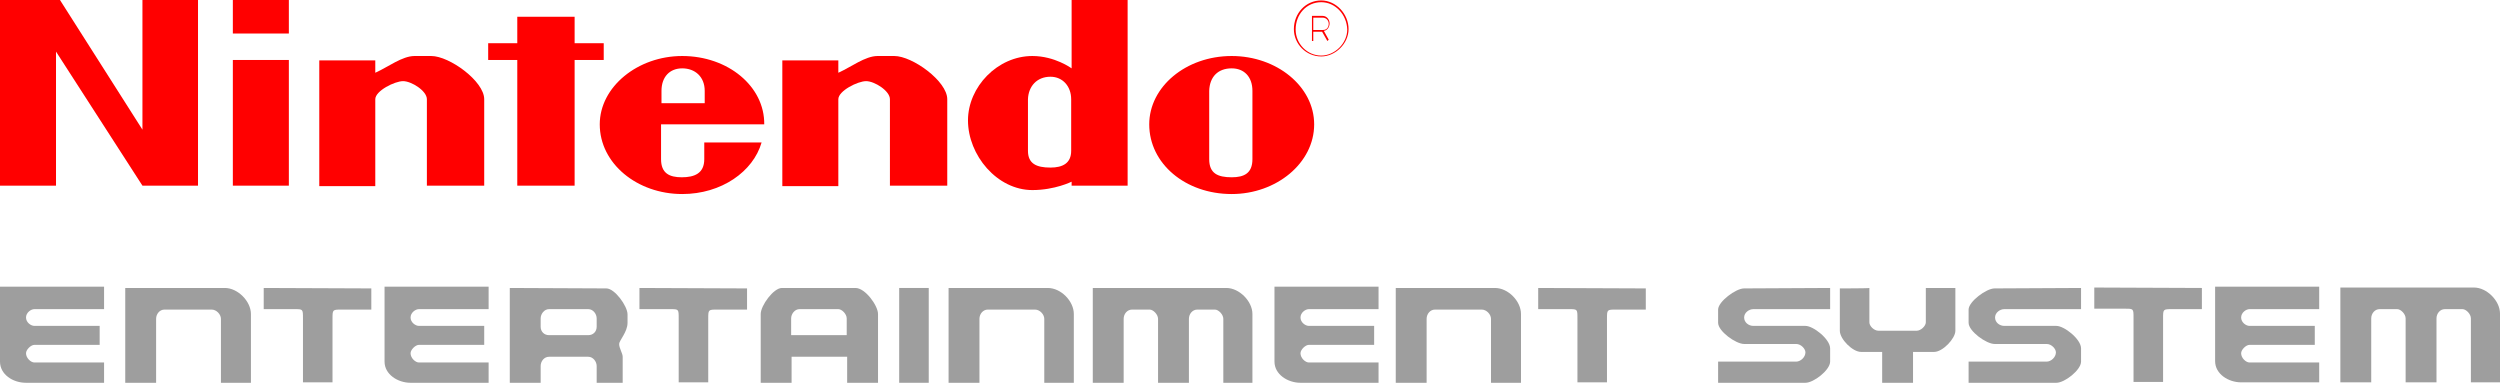
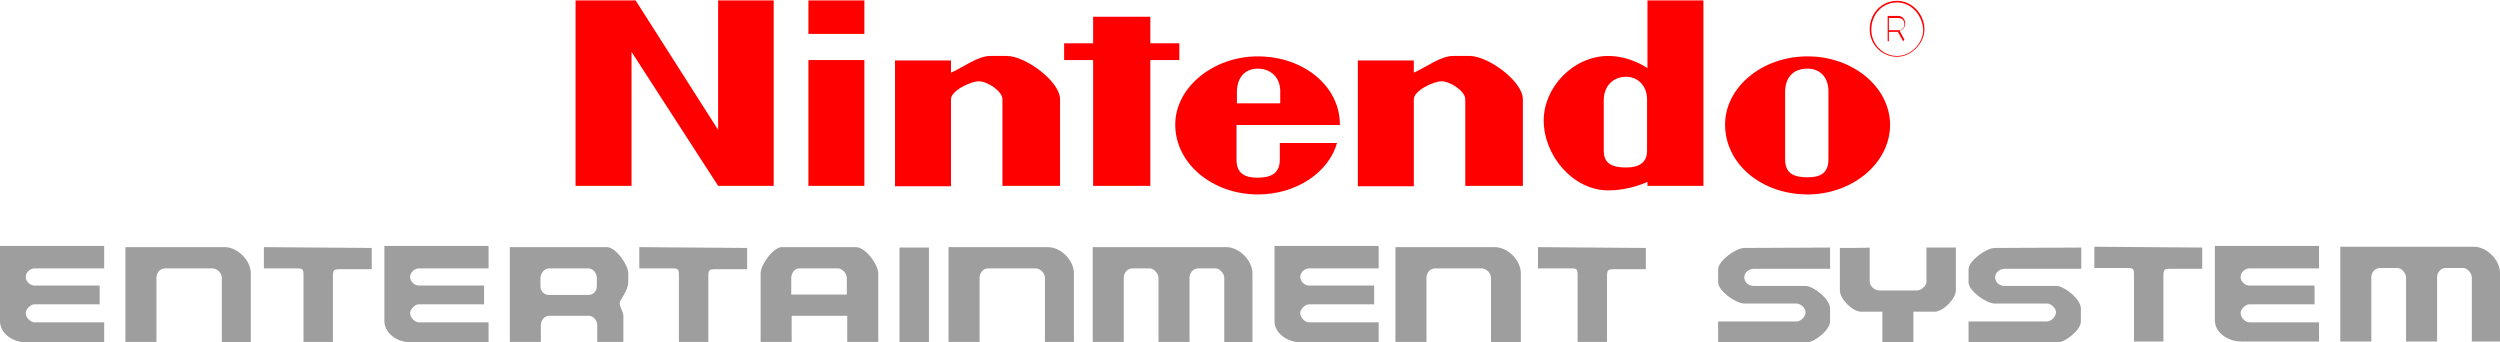
- <svg xmlns="http://www.w3.org/2000/svg" version="1.1" id="Ebene_1" x="0px" y="0px" viewBox="0 0 566.9 86.8" enable-background="new 0 0 566.9 86.8" xml:space="preserve">
+ <svg xmlns="http://www.w3.org/2000/svg" version="1.1" id="Ebene_1" x="0px" y="0px" viewBox="0 349.1 612 83.7" enable-background="new 0 349.1 612 83.7" xml:space="preserve">
  <g>
-     <path fill="#FF0000" d="M44.9,42.1V0H32.3v29.4L13.6,0H0v42.1h12.7V11.7l19.6,30.4H44.9z" />
-     <path fill="#FF0000" d="M65.5,42.1V13.6H52.8v28.5L65.5,42.1L65.5,42.1z" />
-     <path fill="#FF0000" d="M65.5,7.6V0H52.8v7.6H65.5z" />
-     <path fill="#FF0000" d="M109.8,42.1V22.5c0-4.1-7.9-9.8-12-9.8H94c-2.8,0-6,2.5-8.9,3.8v-2.8H72.4v28.5h12.7V22.5   c0-1.9,4.4-4.1,6.3-4.1c1.9,0,5.4,2.2,5.4,4.1v19.6L109.8,42.1L109.8,42.1z" />
+     <path fill="#FF0000" d="M189.4,394.6v-45.4h-13.6v31.7l-20.2-31.7h-14.7v45.4h13.7v-32.8l21.2,32.8H189.4z" />
+     <path fill="#FF0000" d="M211.6,394.6v-30.8h-13.7v30.8H211.6L211.6,394.6z" />
+     <path fill="#FF0000" d="M211.6,357.4v-8.2h-13.7v8.2H211.6z" />
+     <path fill="#FF0000" d="M259.5,394.6v-21.2c0-4.4-8.5-10.6-13-10.6h-4.1c-3,0-6.5,2.7-9.6,4.1v-3h-13.7v30.8h13.7v-21.3   c0-2.1,4.8-4.4,6.8-4.4c2.1,0,5.8,2.4,5.8,4.4v21.2H259.5L259.5,394.6z" />
    <g id="_x33_162_1_">
-       <path fill="#FF0000" d="M214.8,42.1V22.5c0-4.1-7.9-9.8-12-9.8H199c-2.8,0-6,2.5-8.9,3.8v-2.8h-12.7v28.5h12.7V22.5    c0-1.9,4.4-4.1,6.3-4.1c1.9,0,5.4,2.2,5.4,4.1v19.6H214.8z" />
+       <path fill="#FF0000" d="M372.8,394.6v-21.2c0-4.4-8.5-10.6-13-10.6h-4.1c-3,0-6.5,2.7-9.6,4.1v-3h-13.7v30.8h13.7v-21.3    c0-2.1,4.8-4.4,6.8-4.4c2.1,0,5.8,2.4,5.8,4.4v21.2H372.8z" />
    </g>
-     <path fill="#FF0000" d="M130.3,42.1V13.6h6.6V9.8h-6.6v-6h-13v6h-6.6v3.8h6.6v28.5L130.3,42.1L130.3,42.1z" />
-     <path fill="#FF0000" d="M154.7,12.7c-10.1,0-18.7,7-18.7,15.5c0,8.9,8.5,15.8,18.7,15.8c8.9,0,16.1-5.1,18-11.7h-13v3.8   c0,3.2-2.2,4.1-5.1,4.1c-2.8,0-4.7-0.9-4.7-4.1v-7.9h23.4C173.4,19.6,165.1,12.7,154.7,12.7z M154.7,15.5c2.9,0,5.1,1.9,5.1,5.1   v2.8H150v-2.8C150,17.4,151.9,15.5,154.7,15.5z" />
-     <path fill="#FF0000" d="M279.3,12.7c-10.4,0-18.7,7-18.7,15.5c0,8.9,8.2,15.8,18.7,15.8c10.1,0,18.7-7,18.7-15.8   C298,19.6,289.5,12.7,279.3,12.7z M279.3,15.5c2.8,0,4.7,1.9,4.7,5.1v15.5c0,3.2-1.9,4.1-4.7,4.1c-3.2,0-5.1-0.9-5.1-4.1V20.6   C274.3,17.4,276.2,15.5,279.3,15.5z" />
-     <path fill="#FF0000" d="M243,0v15.5c0,0-3.8-2.8-8.9-2.8c-7.9,0-14.6,7-14.6,14.6c0,7.9,6.6,15.8,14.6,15.8c5.1,0,8.9-1.9,8.9-1.9   v0.9h12.7V0H243z M238.2,17.4c2.8,0,4.7,2.2,4.7,5.1v11.7c0,2.8-1.9,3.8-4.7,3.8c-3.2,0-5.1-0.9-5.1-3.8V22.5   C233.2,19.6,235.1,17.4,238.2,17.4z" />
-     <path fill="#FF0000" d="M299.6,12.8c-3.4,0-6.2-2.8-6.2-6.2c0-3.6,2.7-6.5,6.2-6.5c3.3,0,6.2,3,6.2,6.5   C305.8,9.9,302.8,12.8,299.6,12.8z M299.6,0.5c-3.3,0-5.8,2.7-5.8,6.2c0,3.2,2.6,5.9,5.8,5.9c3.1,0,5.9-2.8,5.9-5.9   C305.4,3.3,302.8,0.5,299.6,0.5z M301,9.3l-1.2-2.1h-2v2.1h-0.3V3.6h2.4c1,0,1.6,0.9,1.6,1.7c0,0.8-0.5,1.6-1.3,1.7l1.1,2L301,9.3z    M297.9,6.8h2.1c0.9,0,1.3-0.7,1.3-1.4S300.8,4,299.9,4h-2.1V6.8z" />
-     <path fill="#9e9e9e" d="M56.9,86.8V71.2c0-2.9-3-5.9-5.9-5.9H28.4v21.5h7V72.3c0-1.1,0.8-2.1,1.9-2.1H48c1.1,0,2.1,1.1,2.1,2.1   v14.5C50.2,86.8,56.9,86.8,56.9,86.8z" />
+     <path fill="#FF0000" d="M281.6,394.6v-30.8h7.1v-4.1h-7.1v-6.5h-14v6.5h-7.1v4.1h7.1v30.8H281.6L281.6,394.6z" />
+     <path fill="#FF0000" d="M307.9,362.9c-10.9,0-20.2,7.6-20.2,16.7c0,9.6,9.2,17.1,20.2,17.1c9.6,0,17.4-5.5,19.4-12.6h-14v4.1   c0,3.5-2.4,4.4-5.5,4.4c-3,0-5.1-1-5.1-4.4v-8.5H328C328.1,370.3,319.2,362.9,307.9,362.9z M307.9,365.9c3.1,0,5.5,2.1,5.5,5.5v3   h-10.6v-3C302.9,367.9,304.9,365.9,307.9,365.9z" />
+     <path fill="#FF0000" d="M442.5,362.9c-11.2,0-20.2,7.6-20.2,16.7c0,9.6,8.9,17.1,20.2,17.1c10.9,0,20.2-7.6,20.2-17.1   C462.6,370.3,453.5,362.9,442.5,362.9z M442.5,365.9c3,0,5.1,2.1,5.1,5.5v16.7c0,3.5-2.1,4.4-5.1,4.4c-3.5,0-5.5-1-5.5-4.4v-16.7   C437.1,367.9,439.1,365.9,442.5,365.9z" />
+     <path fill="#FF0000" d="M403.3,349.1v16.7c0,0-4.1-3-9.6-3c-8.5,0-15.8,7.6-15.8,15.8c0,8.5,7.1,17.1,15.8,17.1   c5.5,0,9.6-2.1,9.6-2.1v1H417v-45.4H403.3z M398.1,367.9c3,0,5.1,2.4,5.1,5.5v12.6c0,3-2.1,4.1-5.1,4.1c-3.5,0-5.5-1-5.5-4.1v-12.6   C392.7,370.3,394.7,367.9,398.1,367.9z" />
+     <path fill="#FF0000" d="M464.4,363c-3.7,0-6.7-3-6.7-6.7c0-3.9,2.9-7,6.7-7c3.6,0,6.7,3.2,6.7,7C471.1,359.8,467.8,363,464.4,363z    M464.4,349.7c-3.6,0-6.3,2.9-6.3,6.7c0,3.5,2.8,6.4,6.3,6.4c3.3,0,6.4-3,6.4-6.4C470.6,352.7,467.8,349.7,464.4,349.7z    M465.9,359.2l-1.3-2.3h-2.2v2.3h-0.3V353h2.6c1.1,0,1.7,1,1.7,1.8s-0.5,1.7-1.4,1.8l1.2,2.2L465.9,359.2z M462.5,356.5h2.3   c1,0,1.4-0.8,1.4-1.5c0-0.8-0.5-1.5-1.5-1.5h-2.3v3H462.5z" />
+     <path fill="#9E9E9E" d="M61.4,432.9V416c0-3.1-3.2-6.4-6.4-6.4H30.7v23.2h7.6v-15.7c0-1.2,0.9-2.3,2.1-2.3h11.6   c1.2,0,2.3,1.2,2.3,2.3v15.7C54.2,432.9,61.4,432.9,61.4,432.9z" />
    <g id="_x32_399_1_">
-       <path fill="#9e9e9e" d="M243.5,86.8V71.2c0-2.9-2.9-5.9-5.9-5.9h-22.5v21.5h7V72.3c0-1.1,0.8-2.1,1.9-2.1h10.7    c1.1,0,2.1,1.1,2.1,2.1v14.5C236.8,86.8,243.5,86.8,243.5,86.8z" />
+       <path fill="#9E9E9E" d="M262.9,432.9V416c0-3.1-3.1-6.4-6.4-6.4h-24.3v23.2h7.6v-15.7c0-1.2,0.9-2.3,2.1-2.3h11.6    c1.2,0,2.3,1.2,2.3,2.3v15.7H262.9z" />
    </g>
-     <path fill="#9e9e9e" d="M344.9,86.8V71.2c0-2.9-2.9-5.9-5.9-5.9h-22.5v21.5h7V72.3c0-1.1,0.8-2.1,1.9-2.1H336   c1.1,0,2.1,1.1,2.1,2.1v14.5C338.2,86.8,344.9,86.8,344.9,86.8z" />
-     <path fill="#9e9e9e" d="M284,86.8V71.2c0-2.9-3-5.9-5.9-5.9h-30.3v21.5h7V72.3c0-1.1,0.8-2.1,1.9-2.1h4c0.8,0,1.9,1.1,1.9,2.1v14.5   h7V72.3c0-1.1,0.8-2.1,1.9-2.1h4c0.8,0,1.9,1.1,1.9,2.1v14.5C277.3,86.8,284,86.8,284,86.8z" />
-     <path fill="#9e9e9e" d="M23.6,86.8H5.9c-3,0-5.9-1.9-5.9-4.8V65h23.6v5.1H7.8c-0.8,0-1.9,0.8-1.9,1.9s1.1,1.9,1.9,1.9h14.8v4.3H7.8   c-0.8,0-1.9,1.1-1.9,1.9c0,1.1,1.1,2.1,1.9,2.1h15.8C23.6,82.2,23.6,86.8,23.6,86.8z" />
-     <path fill="#9e9e9e" d="M110.8,86.8H93.1c-2.9,0-5.9-1.9-5.9-4.8V65h23.6v5.1H95c-0.8,0-1.9,0.8-1.9,1.9s1.1,1.9,1.9,1.9h14.8v4.3   H95c-0.8,0-1.9,1.1-1.9,1.9c0,1.1,1.1,2.1,1.9,2.1h15.8L110.8,86.8L110.8,86.8z" />
-     <path fill="#9e9e9e" d="M312.6,86.8h-17.7c-2.9,0-5.9-1.9-5.9-4.8V65h23.6v5.1h-15.8c-0.8,0-1.9,0.8-1.9,1.9s1.1,1.9,1.9,1.9h14.8   v4.3h-14.8c-0.8,0-1.9,1.1-1.9,1.9c0,1.1,1.1,2.1,1.9,2.1h15.8V86.8z" />
-     <path fill="#9e9e9e" d="M59.8,65.3v4.8h7c1.9,0,1.9,0,1.9,2.1v14.5h6.7V72.3c0-2.1,0-2.1,2.1-2.1h6.7v-4.8L59.8,65.3L59.8,65.3z" />
-     <path fill="#9e9e9e" d="M145,65.3v4.8h7c1.9,0,1.9,0,1.9,2.1v14.5h6.7V72.3c0-2.1,0-2.1,2.1-2.1h6.7v-4.8L145,65.3L145,65.3   L145,65.3z" />
-     <path fill="#9e9e9e" d="M348.8,65.3v4.8h7c1.9,0,1.9,0,1.9,2.1v14.5h6.7V72.3c0-2.1,0-2.1,2.1-2.1h6.7v-4.8L348.8,65.3L348.8,65.3   L348.8,65.3z" />
-     <path fill="#9e9e9e" d="M115.6,65.3v21.5h7V83c0-1.1,0.8-2.1,1.9-2.1h8.9c1.1,0,1.9,1.1,1.9,2.1v3.8h5.9v-5.9   c0-0.8-0.8-1.9-0.8-2.9c0-0.8,1.9-2.7,1.9-4.8v-1.9c0-1.9-2.9-5.9-4.8-5.9L115.6,65.3L115.6,65.3z M124.5,70.1h8.9   c1.1,0,1.9,1.1,1.9,2.1v1.9c0,1.1-0.8,1.9-1.9,1.9h-8.9c-1.1,0-1.9-0.8-1.9-1.9v-1.9C122.6,71.2,123.4,70.1,124.5,70.1z" />
-     <path fill="#9e9e9e" d="M177.3,65.3c-1.9,0-4.8,4-4.8,5.9v15.6h7v-5.9h12.6v5.9h7V71.2c0-1.9-2.9-5.9-5.1-5.9L177.3,65.3   L177.3,65.3z M181.3,70.1h8.8c0.8,0,1.9,1.1,1.9,2.1V76h-12.6v-3.8C179.4,71.2,180.2,70.1,181.3,70.1z" />
-     <path fill="#9e9e9e" d="M210.6,86.8V65.3h-6.7v21.5H210.6z" />
+     <path fill="#9E9E9E" d="M372.3,432.9V416c0-3.1-3.1-6.4-6.4-6.4h-24.3v23.2h7.6v-15.7c0-1.2,0.9-2.3,2.1-2.3h11.4   c1.2,0,2.3,1.2,2.3,2.3v15.7C365.1,432.9,372.3,432.9,372.3,432.9z" />
+     <path fill="#9E9E9E" d="M306.6,432.9V416c0-3.1-3.2-6.4-6.4-6.4h-32.7v23.2h7.6v-15.7c0-1.2,0.9-2.3,2.1-2.3h4.3   c0.9,0,2.1,1.2,2.1,2.3v15.7h7.6v-15.7c0-1.2,0.9-2.3,2.1-2.3h4.3c0.9,0,2.1,1.2,2.1,2.3v15.7C299.4,432.9,306.6,432.9,306.6,432.9   z" />
+     <path fill="#9E9E9E" d="M25.5,432.9H6.4c-3.2,0-6.4-2.1-6.4-5.2v-18.4h25.5v5.5H8.4c-0.9,0-2.1,0.9-2.1,2.1c0,1.2,1.2,2.1,2.1,2.1   h16v4.6h-16c-0.9,0-2.1,1.2-2.1,2.1c0,1.2,1.2,2.3,2.1,2.3h17.1C25.5,427.9,25.5,432.9,25.5,432.9z" />
+     <path fill="#9E9E9E" d="M119.6,432.9h-19.1c-3.1,0-6.4-2.1-6.4-5.2v-18.4h25.5v5.5h-17.1c-0.9,0-2.1,0.9-2.1,2.1   c0,1.2,1.2,2.1,2.1,2.1h16v4.6h-16c-0.9,0-2.1,1.2-2.1,2.1c0,1.2,1.2,2.3,2.1,2.3h17.1V432.9L119.6,432.9z" />
+     <path fill="#9E9E9E" d="M337.5,432.9h-19.1c-3.1,0-6.4-2.1-6.4-5.2v-18.4h25.5v5.5h-17.1c-0.9,0-2.1,0.9-2.1,2.1   c0,1.2,1.2,2.1,2.1,2.1h16v4.6h-16c-0.9,0-2.1,1.2-2.1,2.1c0,1.2,1.2,2.3,2.1,2.3h17.1V432.9z" />
+     <path fill="#9E9E9E" d="M64.6,409.6v5.2h7.6c2.1,0,2.1,0,2.1,2.3v15.7h7.2v-15.5c0-2.3,0-2.3,2.3-2.3h7.2v-5.2L64.6,409.6   L64.6,409.6z" />
+     <path fill="#9E9E9E" d="M156.5,409.6v5.2h7.6c2.1,0,2.1,0,2.1,2.3v15.7h7.2v-15.5c0-2.3,0-2.3,2.3-2.3h7.2v-5.2L156.5,409.6   L156.5,409.6L156.5,409.6z" />
+     <path fill="#9E9E9E" d="M376.5,409.6v5.2h7.6c2.1,0,2.1,0,2.1,2.3v15.7h7.2v-15.5c0-2.3,0-2.3,2.3-2.3h7.2v-5.2L376.5,409.6   L376.5,409.6L376.5,409.6z" />
+     <path fill="#9E9E9E" d="M124.8,409.6v23.2h7.6v-4.1c0-1.2,0.9-2.3,2.1-2.3h9.6c1.2,0,2.1,1.2,2.1,2.3v4.1h6.4v-6.4   c0-0.9-0.9-2.1-0.9-3.1c0-0.9,2.1-2.9,2.1-5.2v-2.1c0-2.1-3.1-6.4-5.2-6.4L124.8,409.6L124.8,409.6z M134.4,414.8h9.6   c1.2,0,2.1,1.2,2.1,2.3v2.1c0,1.2-0.9,2.1-2.1,2.1h-9.6c-1.2,0-2.1-0.9-2.1-2.1v-2.1C132.4,416,133.2,414.8,134.4,414.8z" />
+     <path fill="#9E9E9E" d="M191.4,409.6c-2.1,0-5.2,4.3-5.2,6.4v16.8h7.6v-6.4h13.6v6.4h7.6V416c0-2.1-3.1-6.4-5.5-6.4H191.4   L191.4,409.6z M195.7,414.8h9.5c0.9,0,2.1,1.2,2.1,2.3v4.1h-13.6v-4.1C193.7,416,194.5,414.8,195.7,414.8z" />
+     <path fill="#9E9E9E" d="M227.4,432.9v-23.2h-7.2v23.2H227.4z" />
    <g id="_x33_177_1_">
-       <path fill="#9e9e9e" d="M566.9,86.7V71.1c0-2.9-3-5.9-5.9-5.9h-30.3v21.5h7V72.2c0-1.1,0.8-2.1,1.9-2.1h4c0.8,0,1.9,1.1,1.9,2.1    v14.5h7V72.2c0-1.1,0.8-2.1,1.9-2.1h4c0.8,0,1.9,1.1,1.9,2.1v14.5L566.9,86.7L566.9,86.7z" />
+       <path fill="#9E9E9E" d="M612,432.7v-16.8c0-3.1-3.2-6.4-6.4-6.4h-32.7v23.2h7.6v-15.7c0-1.2,0.9-2.3,2.1-2.3h4.3    c0.9,0,2.1,1.2,2.1,2.3v15.7h7.6v-15.7c0-1.2,0.9-2.3,2.1-2.3h4.3c0.9,0,2.1,1.2,2.1,2.3v15.7H612L612,432.7z" />
    </g>
    <g id="_x33_181_3_">
-       <path fill="#9e9e9e" d="M525.9,86.7h-17.7c-2.9,0-5.9-1.9-5.9-4.8V65h23.6v5.1h-15.8c-0.8,0-1.9,0.8-1.9,1.9    c0,1.1,1.1,1.9,1.9,1.9h14.8v4.3h-14.8c-0.8,0-1.9,1.1-1.9,1.9c0,1.1,1.1,2.1,1.9,2.1h15.8L525.9,86.7L525.9,86.7z" />
+       <path fill="#9E9E9E" d="M567.7,432.7h-19.1c-3.1,0-6.4-2.1-6.4-5.2v-18.2h25.5v5.5h-17.1c-0.9,0-2.1,0.9-2.1,2.1    c0,1.2,1.2,2.1,2.1,2.1h16v4.6h-16c-0.9,0-2.1,1.2-2.1,2.1c0,1.2,1.2,2.3,2.1,2.3h17.1V432.7L567.7,432.7z" />
    </g>
    <g id="_x32_391_3_">
-       <path fill="#9e9e9e" d="M474.9,65.2v4.8h7c1.9,0,1.9,0,1.9,2.1v14.5h6.7V72.2c0-2.1,0-2.1,2.1-2.1h6.7v-4.8L474.9,65.2L474.9,65.2    z" />
+       <path fill="#9E9E9E" d="M512.7,409.5v5.2h7.6c2.1,0,2.1,0,2.1,2.3v15.7h7.2v-15.5c0-2.3,0-2.3,2.3-2.3h7.2v-5.2L512.7,409.5    L512.7,409.5z" />
    </g>
    <g id="_x33_187">
-       <path fill="#9e9e9e" d="M395.5,65.4c-1.9,0-5.9,3-5.9,4.8v3c0,1.9,4,4.8,5.9,4.8h11.8c1.1,0,2.1,1.1,2.1,1.9    c0,1.1-1.1,2.1-2.1,2.1h-17.7v4.8h19.8c1.9,0,5.6-2.9,5.6-4.8V79c0-2.1-3.8-5.1-5.6-5.1h-11.8c-1.1,0-2.1-0.8-2.1-1.9    c0-1.1,1.1-1.9,2.1-1.9h17.4v-4.8L395.5,65.4L395.5,65.4z" />
+       <path fill="#9E9E9E" d="M427,409.8c-2.1,0-6.4,3.2-6.4,5.2v3.2c0,2.1,4.3,5.2,6.4,5.2h12.7c1.2,0,2.3,1.2,2.3,2.1    c0,1.2-1.2,2.3-2.3,2.3h-19.1v5.2H442c2.1,0,6-3.1,6-5.2v-3.2c0-2.3-4.1-5.5-6-5.5h-12.7c-1.2,0-2.3-0.9-2.3-2.1    c0-1.2,1.2-2.1,2.3-2.1H448v-5.2L427,409.8L427,409.8z" />
    </g>
    <g id="_x33_187_1_">
-       <path fill="#9e9e9e" d="M452.3,65.4c-1.9,0-5.9,3-5.9,4.8v3c0,1.9,4,4.8,5.9,4.8h11.8c1.1,0,2.1,1.1,2.1,1.9    c0,1.1-1.1,2.1-2.1,2.1h-17.7v4.8h19.9c1.9,0,5.6-2.9,5.6-4.8V79c0-2.1-3.8-5.1-5.6-5.1h-11.8c-1.1,0-2.1-0.8-2.1-1.9    c0-1.1,1.1-1.9,2.1-1.9h17.4v-4.8L452.3,65.4L452.3,65.4z" />
+       <path fill="#9E9E9E" d="M488.3,409.8c-2.1,0-6.4,3.2-6.4,5.2v3.2c0,2.1,4.3,5.2,6.4,5.2H501c1.2,0,2.3,1.2,2.3,2.1    c0,1.2-1.2,2.3-2.3,2.3h-19.1v5.2h21.5c2.1,0,6-3.1,6-5.2v-3.2c0-2.3-4.1-5.5-6-5.5h-12.7c-1.2,0-2.3-0.9-2.3-2.1    c0-1.2,1.2-2.1,2.3-2.1h18.8v-5.2L488.3,409.8L488.3,409.8z" />
    </g>
    <g>
-       <path fill="#9e9e9e" d="M417.2,65.4V75c0,1.9,2.9,4.8,4.8,4.8h4.8v7h7v-7h4.8c1.9,0,4.8-3,4.8-4.8v-9.7h-6.7v7.8    c0,0.8-1.1,1.9-2.1,1.9h-8.6c-1.1,0-2.1-1.1-2.1-1.9v-7.8C423.9,65.4,417.2,65.4,417.2,65.4z" />
+       <path fill="#9E9E9E" d="M450.4,409.8v10.4c0,2.1,3.1,5.2,5.2,5.2h5.2v7.6h7.6v-7.6h5.2c2.1,0,5.2-3.2,5.2-5.2v-10.5h-7.2v8.4    c0,0.9-1.2,2.1-2.3,2.1h-9.3c-1.2,0-2.3-1.2-2.3-2.1v-8.4C457.6,409.8,450.4,409.8,450.4,409.8z" />
    </g>
  </g>
</svg>
